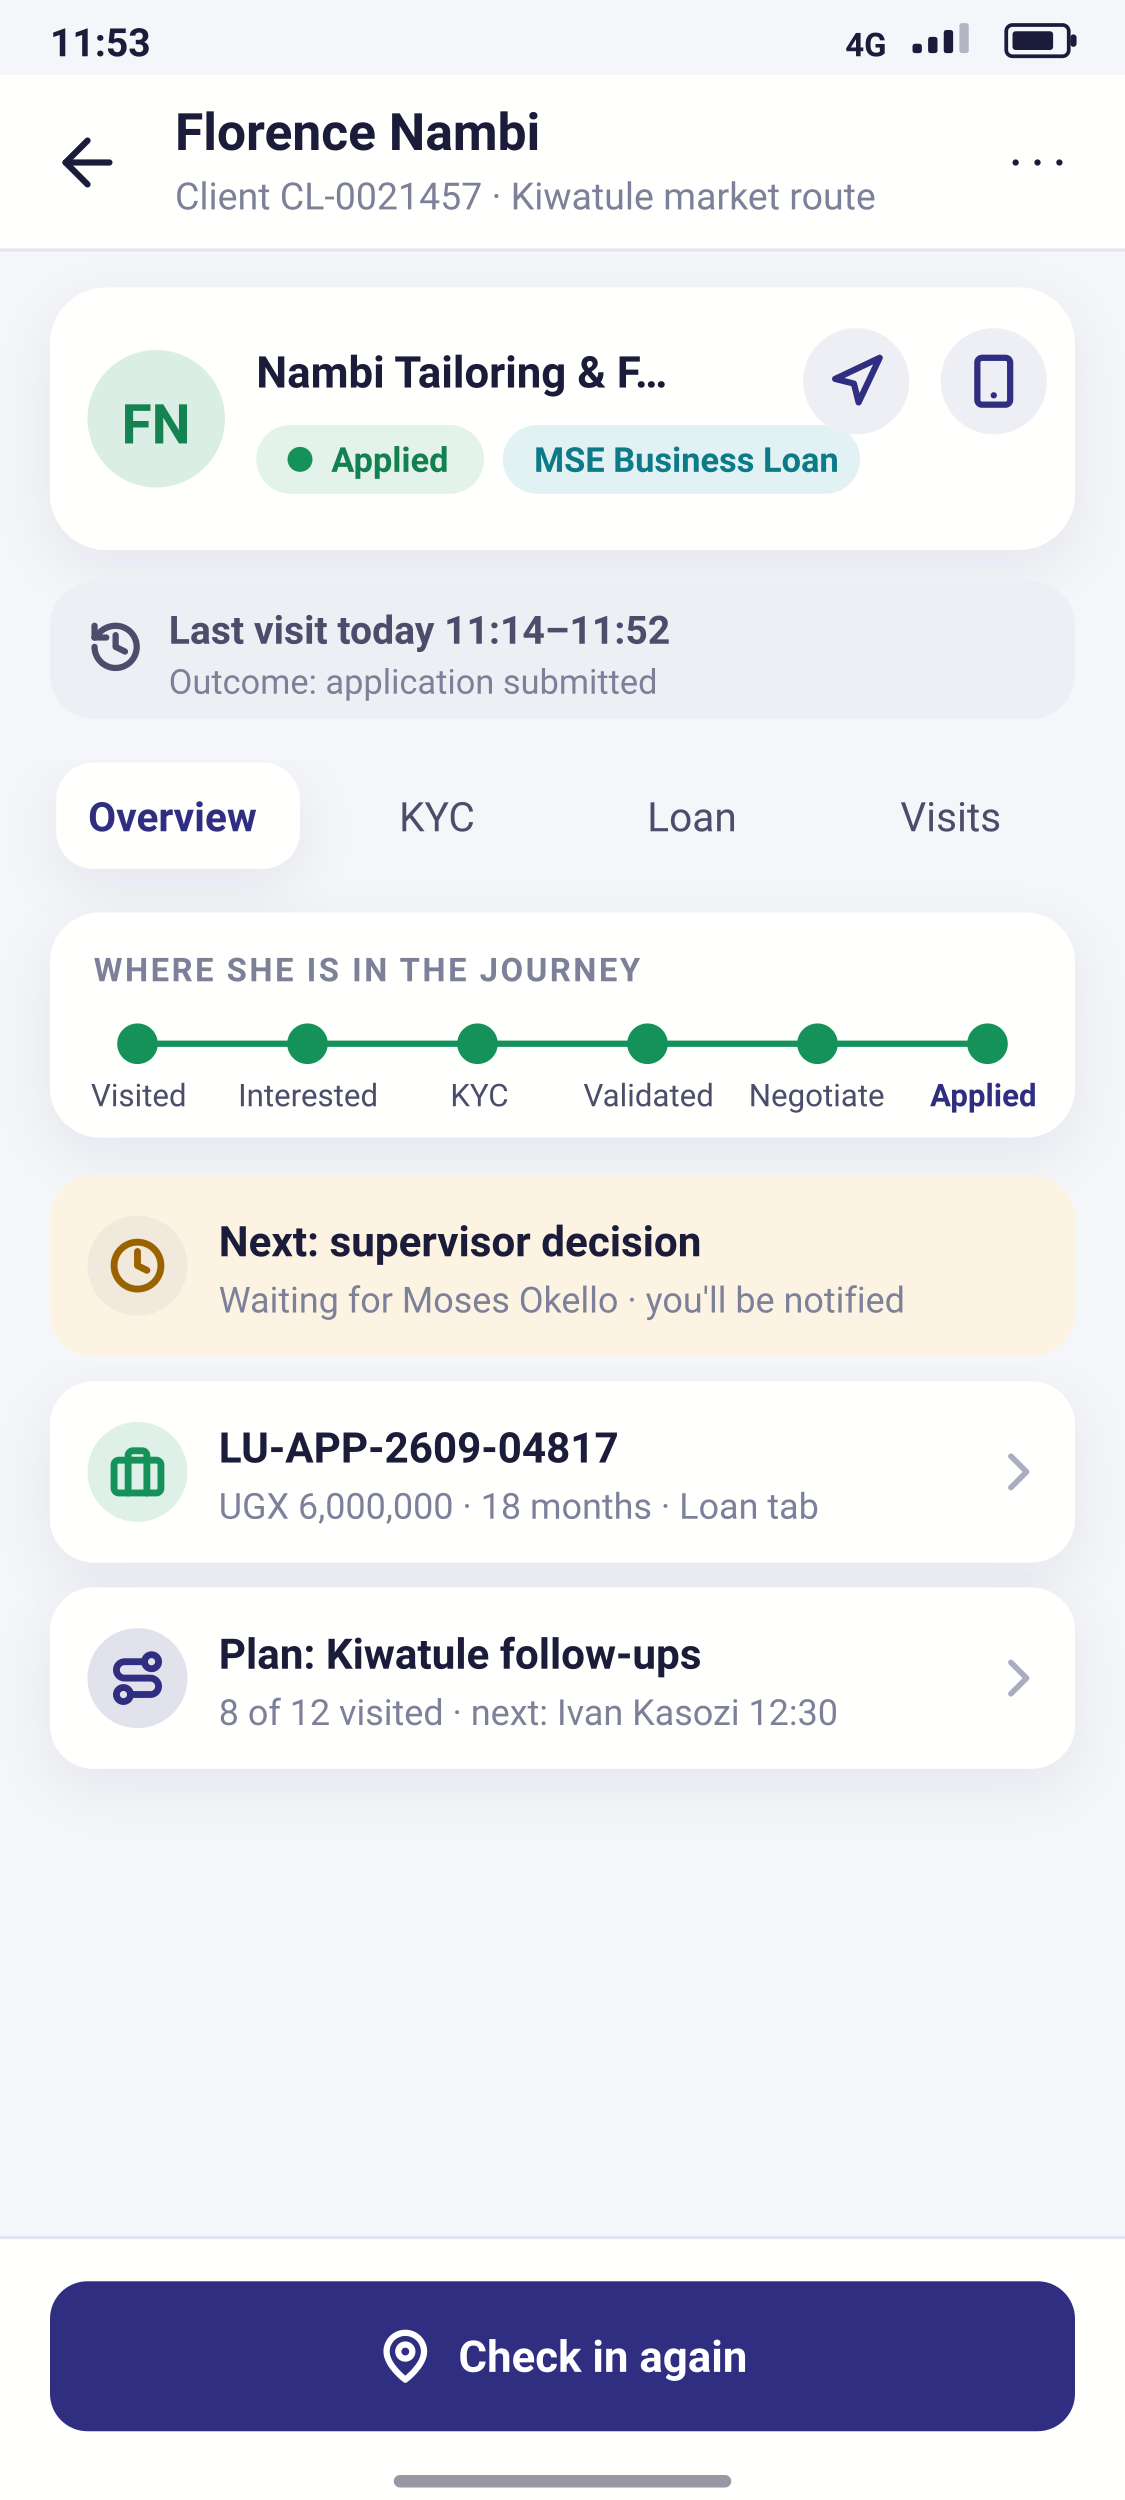
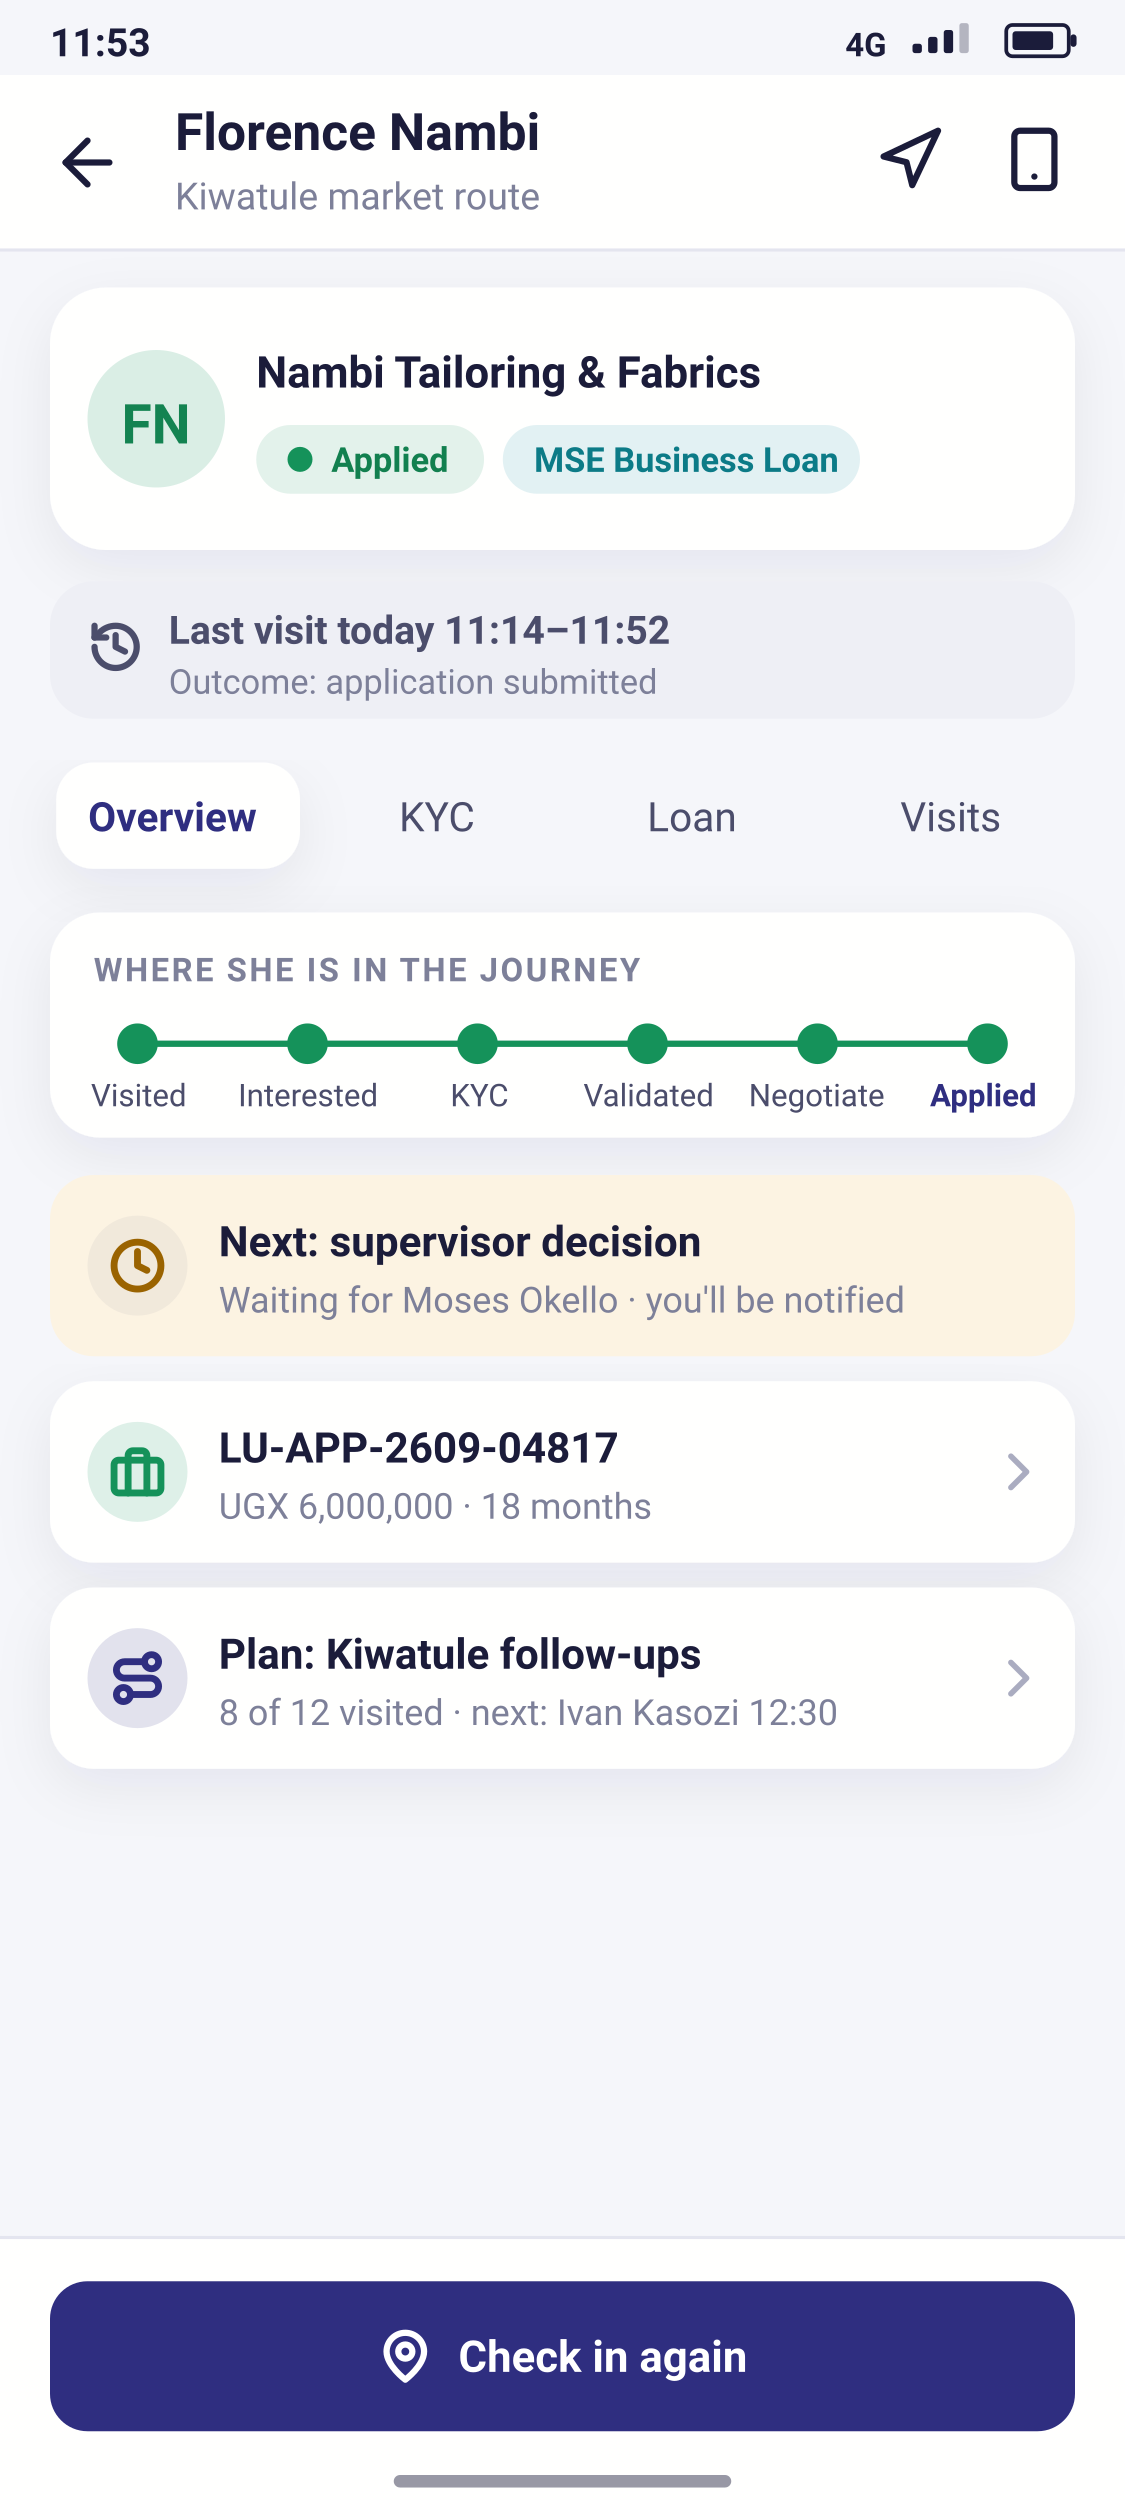
<svg xmlns="http://www.w3.org/2000/svg" width="360" height="800" viewBox="0 0 360 800">
  <defs>
    <filter id="soft" x="-20%" y="-20%" width="140%" height="170%">
      <feDropShadow dx="0" dy="6" stdDeviation="9" flood-color="#1B1C3A" flood-opacity="0.07" />
    </filter>
  </defs>
  <rect id="screen-background" x="0.0" y="0.0" width="360.0" height="800.0" fill="#F5F6FA" />
  <g id="status-bar">
    <text id="11-53" x="16.0" y="18.0" font-family="Segoe UI, Roboto, Helvetica Neue, Arial, sans-serif" font-size="12.5" font-weight="600" fill="#1B1C3A">11:53</text>
    <rect id="battery" x="322.0" y="8.0" width="20.0" height="10.0" rx="2" fill="none" stroke="#1B1C3A" stroke-width="1.2" />
    <rect x="324.0" y="10.0" width="13.0" height="6.0" rx="1" fill="#1B1C3A" />
    <rect x="342.5" y="11.0" width="2.0" height="4.0" rx="1" fill="#1B1C3A" />
    <rect id="signal-bar" x="292.0" y="14.0" width="3.0" height="3.0" rx="0.8" fill="#1B1C3A" fill-opacity="1" />
    <rect id="signal-bar-2" x="297.0" y="11.8" width="3.0" height="5.2" rx="0.8" fill="#1B1C3A" fill-opacity="1" />
    <rect id="signal-bar-3" x="302.0" y="9.6" width="3.0" height="7.4" rx="0.8" fill="#1B1C3A" fill-opacity="1" />
    <rect id="signal-bar-4" x="307.0" y="7.4" width="3.0" height="9.6" rx="0.8" fill="#1B1C3A" fill-opacity="0.3" />
    <text id="network" x="270.5" y="18.0" font-family="Segoe UI, Roboto, Helvetica Neue, Arial, sans-serif" font-size="10.5" font-weight="700" fill="#1B1C3A">4G</text>
  </g>
  <g id="app-bar">
    <rect id="app-bar-bg" x="0.0" y="24.0" width="360.0" height="56.0" fill="#FFFFFE" />
    <line x1="0.0" y1="80.0" x2="360.0" y2="80.0" stroke="#E4E5EF" stroke-width="1" />
    <g id="icon-arrowleft" transform="translate(16.0 40.0) scale(1)">
      <path d="M19 12H5" fill="none" stroke="#1B1C3A" stroke-width="2.00" stroke-linecap="round" stroke-linejoin="round" />
      <path d="M12 19l-7-7 7-7" fill="none" stroke="#1B1C3A" stroke-width="2.00" stroke-linecap="round" stroke-linejoin="round" />
    </g>
    <text id="Florence-Nambi" x="56.0" y="48.0" font-family="Segoe UI, Roboto, Helvetica Neue, Arial, sans-serif" font-size="16.5" font-weight="600" fill="#1B1C3A">Florence Nambi</text>
-     <text id="Client-CL-0021457-Kiwatule" x="56.0" y="67.0" font-family="Segoe UI, Roboto, Helvetica Neue, Arial, sans-serif" font-size="12" font-weight="400" fill="#7D8099">Client CL-0021457 · Kiwatule market route</text>
-     <g id="icon-more" transform="translate(320.0 40.0) scale(1)">
-       <path d="M12 12h.01" fill="none" stroke="#1B1C3A" stroke-width="2.00" stroke-linecap="round" stroke-linejoin="round" />
-       <path d="M19 12h.01" fill="none" stroke="#1B1C3A" stroke-width="2.00" stroke-linecap="round" stroke-linejoin="round" />
-       <path d="M5 12h.01" fill="none" stroke="#1B1C3A" stroke-width="2.00" stroke-linecap="round" stroke-linejoin="round" />
-     </g>
+     <text id="Kiwatule-market-route" x="56.0" y="67.0" font-family="Segoe UI, Roboto, Helvetica Neue, Arial, sans-serif" font-size="12" font-weight="400" fill="#7D8099">Kiwatule market route</text>
+   </g>
+   <g id="icon-phone" transform="translate(320.0 40.0) scale(0.9167)">
+     <path d="M7 2h10a2 2 0 0 1 2 2v16a2 2 0 0 1-2 2H7a2 2 0 0 1-2-2V4a2 2 0 0 1 2-2z" fill="none" stroke="#1B1C3A" stroke-width="2.18" stroke-linecap="round" stroke-linejoin="round" />
+     <path d="M12 18h.01" fill="none" stroke="#1B1C3A" stroke-width="2.18" stroke-linecap="round" stroke-linejoin="round" />
+   </g>
+   <g id="icon-navigation" transform="translate(280.0 40.0) scale(0.9167)">
+     <path d="M3 11l19-9-9 19-2-8z" fill="none" stroke="#1B1C3A" stroke-width="2.18" stroke-linecap="round" stroke-linejoin="round" />
  </g>
  <g id="client-header">
    <rect x="16.0" y="92.0" width="328.0" height="84.0" rx="18" fill="#FFFFFE" filter="url(#soft)" />
    <g id="avatar-FN">
      <circle cx="50.0" cy="134.0" r="22.0" fill="#DAEEE5" />
      <text id="FN" x="38.9" y="141.9" font-family="Segoe UI, Roboto, Helvetica Neue, Arial, sans-serif" font-size="17.6" font-weight="600" fill="#138351">FN</text>
    </g>
-     <text id="Nambi-Tailoring-F" x="82.0" y="124.0" font-family="Segoe UI, Roboto, Helvetica Neue, Arial, sans-serif" font-size="14" font-weight="700" fill="#1B1C3A">Nambi Tailoring &amp; F…</text>
+     <text id="Nambi-Tailoring-Fabrics" x="82.0" y="124.0" font-family="Segoe UI, Roboto, Helvetica Neue, Arial, sans-serif" font-size="14" font-weight="700" fill="#1B1C3A">Nambi Tailoring &amp; Fabrics</text>
    <g id="chip-Applied">
      <rect x="82.0" y="136.0" width="72.9" height="22.0" rx="11.0" fill="#E3F2EB" />
      <circle cx="96.0" cy="147.0" r="4.0" fill="#15925A" />
      <text id="Applied" x="106.0" y="151.0" font-family="Segoe UI, Roboto, Helvetica Neue, Arial, sans-serif" font-size="11" font-weight="600" fill="#12804F">Applied</text>
    </g>
    <g id="chip-MSE-Business-Loan">
      <rect x="160.9" y="136.0" width="114.3" height="22.0" rx="11.0" fill="#E2F1F3" />
      <text id="MSE-Business-Loan" x="170.9" y="151.0" font-family="Segoe UI, Roboto, Helvetica Neue, Arial, sans-serif" font-size="11" font-weight="600" fill="#0C7B87">MSE Business Loan</text>
-     </g>
-     <circle cx="318.0" cy="122.0" r="17.0" fill="#EEEEF5" />
-     <g id="icon-phone" transform="translate(309.0 113.0) scale(0.75)">
-       <path d="M7 2h10a2 2 0 0 1 2 2v16a2 2 0 0 1-2 2H7a2 2 0 0 1-2-2V4a2 2 0 0 1 2-2z" fill="none" stroke="#2F2E80" stroke-width="2.67" stroke-linecap="round" stroke-linejoin="round" />
-       <path d="M12 18h.01" fill="none" stroke="#2F2E80" stroke-width="2.67" stroke-linecap="round" stroke-linejoin="round" />
-     </g>
-     <circle cx="274.0" cy="122.0" r="17.0" fill="#EEEEF5" />
-     <g id="icon-navigation" transform="translate(265.0 113.0) scale(0.75)">
-       <path d="M3 11l19-9-9 19-2-8z" fill="none" stroke="#2F2E80" stroke-width="2.67" stroke-linecap="round" stroke-linejoin="round" />
    </g>
  </g>
  <g id="visit-bar">
    <rect x="16.0" y="186.0" width="328.0" height="44.0" rx="14" fill="#EEEFF5" />
    <g id="icon-history" transform="translate(28.0 198.0) scale(0.75)">
      <path d="M3 12a9 9 0 1 0 9-9 9.75 9.75 0 0 0-6.74 2.74L3 8" fill="none" stroke="#4B4D6B" stroke-width="2.67" stroke-linecap="round" stroke-linejoin="round" />
      <path d="M3 3v5h5" fill="none" stroke="#4B4D6B" stroke-width="2.67" stroke-linecap="round" stroke-linejoin="round" />
      <path d="M12 7v5l4 2" fill="none" stroke="#4B4D6B" stroke-width="2.67" stroke-linecap="round" stroke-linejoin="round" />
    </g>
    <text id="Last-visit-today-11-14-11-52" x="54.0" y="206.0" font-family="Segoe UI, Roboto, Helvetica Neue, Arial, sans-serif" font-size="12.5" font-weight="700" fill="#4B4D6B">Last visit today 11:14–11:52</text>
    <text id="Outcome-application-submitt" x="54.0" y="222.0" font-family="Segoe UI, Roboto, Helvetica Neue, Arial, sans-serif" font-size="11" font-weight="400" fill="#7D8099">Outcome: application submitted</text>
  </g>
  <g id="tabs">
    <rect x="18.0" y="244.0" width="78.0" height="34.0" rx="12" fill="#FFFFFE" filter="url(#soft)" />
    <text id="Overview" x="28.2" y="266.0" font-family="Segoe UI, Roboto, Helvetica Neue, Arial, sans-serif" font-size="13" font-weight="700" fill="#2F2E80">Overview</text>
    <text id="KYC" x="127.7" y="266.0" font-family="Segoe UI, Roboto, Helvetica Neue, Arial, sans-serif" font-size="13" font-weight="400" fill="#4B4D6B">KYC</text>
    <text id="Loan" x="207.1" y="266.0" font-family="Segoe UI, Roboto, Helvetica Neue, Arial, sans-serif" font-size="13" font-weight="400" fill="#4B4D6B">Loan</text>
    <text id="Visits" x="288.1" y="266.0" font-family="Segoe UI, Roboto, Helvetica Neue, Arial, sans-serif" font-size="13" font-weight="400" fill="#4B4D6B">Visits</text>
  </g>
  <rect x="16.0" y="292.0" width="328.0" height="72.0" rx="16" fill="#FFFFFE" filter="url(#soft)" />
  <text id="WHERE-SHE-IS-IN-THE-JOURNEY" x="30.0" y="314.0" font-family="Segoe UI, Roboto, Helvetica Neue, Arial, sans-serif" font-size="10.5" font-weight="700" fill="#7D8099" letter-spacing="0.8">WHERE SHE IS IN THE JOURNEY</text>
  <line x1="44.0" y1="334.0" x2="316.0" y2="334.0" stroke="#E4E5EF" stroke-width="2" />
  <line x1="44.0" y1="334.0" x2="316.0" y2="334.0" stroke="#15925A" stroke-width="2" />
  <circle cx="44.0" cy="334.0" r="6.5" fill="#15925A" />
  <text id="Visited" x="29.1" y="354.0" font-family="Segoe UI, Roboto, Helvetica Neue, Arial, sans-serif" font-size="10" font-weight="400" fill="#4B4D6B">Visited</text>
  <circle cx="98.4" cy="334.0" r="6.5" fill="#15925A" />
  <text id="Interested" x="76.2" y="354.0" font-family="Segoe UI, Roboto, Helvetica Neue, Arial, sans-serif" font-size="10" font-weight="400" fill="#4B4D6B">Interested</text>
  <circle cx="152.8" cy="334.0" r="6.5" fill="#15925A" />
  <text id="KYC-2" x="144.1" y="354.0" font-family="Segoe UI, Roboto, Helvetica Neue, Arial, sans-serif" font-size="10" font-weight="400" fill="#4B4D6B">KYC</text>
  <circle cx="207.2" cy="334.0" r="6.5" fill="#15925A" />
  <text id="Validated" x="186.7" y="354.0" font-family="Segoe UI, Roboto, Helvetica Neue, Arial, sans-serif" font-size="10" font-weight="400" fill="#4B4D6B">Validated</text>
  <circle cx="261.6" cy="334.0" r="6.5" fill="#15925A" />
  <text id="Negotiate" x="239.6" y="354.0" font-family="Segoe UI, Roboto, Helvetica Neue, Arial, sans-serif" font-size="10" font-weight="400" fill="#4B4D6B">Negotiate</text>
  <circle cx="316.0" cy="334.0" r="6.5" fill="#15925A" />
  <text id="Applied-2" x="297.6" y="354.0" font-family="Segoe UI, Roboto, Helvetica Neue, Arial, sans-serif" font-size="10" font-weight="700" fill="#2F2E80">Applied</text>
  <g id="row-Next-supervisor-decision">
    <rect x="16.0" y="376.0" width="328.0" height="58.0" rx="14" fill="#FCF3E2" />
    <circle cx="44.0" cy="405.0" r="16.0" fill="#F1E9DB" />
    <g id="icon-clock" transform="translate(35.0 396.0) scale(0.75)">
      <path d="M12 2a10 10 0 1 0 0 20 10 10 0 1 0 0-20z" fill="none" stroke="#9A6300" stroke-width="2.93" stroke-linecap="round" stroke-linejoin="round" />
      <path d="M12 6v6l4 2" fill="none" stroke="#9A6300" stroke-width="2.93" stroke-linecap="round" stroke-linejoin="round" />
    </g>
    <text id="Next-supervisor-decision" x="70.0" y="402.0" font-family="Segoe UI, Roboto, Helvetica Neue, Arial, sans-serif" font-size="13.5" font-weight="600" fill="#1B1C3A">Next: supervisor decision</text>
    <text id="Waiting-for-Moses-Okello-y" x="70.0" y="420.0" font-family="Segoe UI, Roboto, Helvetica Neue, Arial, sans-serif" font-size="11.5" font-weight="400" fill="#7D8099">Waiting for Moses Okello · you'll be notified</text>
  </g>
  <g id="row-LU-APP-2609-04817">
    <rect x="16.0" y="442.0" width="328.0" height="58.0" rx="14" fill="#FFFFFE" filter="url(#soft)" />
    <circle cx="44.0" cy="471.0" r="16.0" fill="#DEF0E8" />
    <g id="icon-briefcase" transform="translate(35.0 462.0) scale(0.75)">
      <path d="M4 7h16a2 2 0 0 1 2 2v10a2 2 0 0 1-2 2H4a2 2 0 0 1-2-2V9a2 2 0 0 1 2-2z" fill="none" stroke="#15925A" stroke-width="2.93" stroke-linecap="round" stroke-linejoin="round" />
      <path d="M16 21V5a2 2 0 0 0-2-2h-4a2 2 0 0 0-2 2v16" fill="none" stroke="#15925A" stroke-width="2.93" stroke-linecap="round" stroke-linejoin="round" />
    </g>
    <text id="LU-APP-2609-04817" x="70.0" y="468.0" font-family="Segoe UI, Roboto, Helvetica Neue, Arial, sans-serif" font-size="13.5" font-weight="600" fill="#1B1C3A">LU-APP-2609-04817</text>
-     <text id="UGX-6-000-000-18-months" x="70.0" y="486.0" font-family="Segoe UI, Roboto, Helvetica Neue, Arial, sans-serif" font-size="11.5" font-weight="400" fill="#7D8099">UGX 6,000,000 · 18 months · Loan tab</text>
+     <text id="UGX-6-000-000-18-months" x="70.0" y="486.0" font-family="Segoe UI, Roboto, Helvetica Neue, Arial, sans-serif" font-size="11.5" font-weight="400" fill="#7D8099">UGX 6,000,000 · 18 months</text>
    <g id="icon-chevright" transform="translate(316.0 461.0) scale(0.8333)">
      <path d="M9 18l6-6-6-6" fill="none" stroke="#AAACC0" stroke-width="2.16" stroke-linecap="round" stroke-linejoin="round" />
    </g>
  </g>
  <g id="row-Plan-Kiwatule-follow-ups">
    <rect x="16.0" y="508.0" width="328.0" height="58.0" rx="14" fill="#FFFFFE" filter="url(#soft)" />
    <circle cx="44.0" cy="537.0" r="16.0" fill="#E2E2ED" />
    <g id="icon-route" transform="translate(35.0 528.0) scale(0.75)">
      <path d="M6 16a3 3 0 1 0 0 6 3 3 0 1 0 0-6z" fill="none" stroke="#2F2E80" stroke-width="2.93" stroke-linecap="round" stroke-linejoin="round" />
      <path d="M9 19h8.5a3.5 3.5 0 0 0 0-7h-11a3.5 3.5 0 0 1 0-7H15" fill="none" stroke="#2F2E80" stroke-width="2.93" stroke-linecap="round" stroke-linejoin="round" />
      <path d="M18 2a3 3 0 1 0 0 6 3 3 0 1 0 0-6z" fill="none" stroke="#2F2E80" stroke-width="2.93" stroke-linecap="round" stroke-linejoin="round" />
    </g>
    <text id="Plan-Kiwatule-follow-ups" x="70.0" y="534.0" font-family="Segoe UI, Roboto, Helvetica Neue, Arial, sans-serif" font-size="13.5" font-weight="600" fill="#1B1C3A">Plan: Kiwatule follow-ups</text>
    <text id="8-of-12-visited-next-Ivan" x="70.0" y="552.0" font-family="Segoe UI, Roboto, Helvetica Neue, Arial, sans-serif" font-size="11.5" font-weight="400" fill="#7D8099">8 of 12 visited · next: Ivan Kasozi 12:30</text>
    <g id="icon-chevright-2" transform="translate(316.0 527.0) scale(0.8333)">
      <path d="M9 18l6-6-6-6" fill="none" stroke="#AAACC0" stroke-width="2.16" stroke-linecap="round" stroke-linejoin="round" />
    </g>
  </g>
  <g id="footer">
    <rect x="0.0" y="716.0" width="360.0" height="84.0" fill="#FFFFFE" />
    <line x1="0.0" y1="716.0" x2="360.0" y2="716.0" stroke="#E4E5EF" stroke-width="1" />
    <g id="button-Check-in-again">
      <rect x="16.0" y="730.0" width="328.0" height="48.0" rx="12" fill="#2F2E80" />
      <g id="icon-pin" transform="translate(120.7 745.0) scale(0.75)">
        <path d="M20 10c0 6-8 12-8 12s-8-6-8-12a8 8 0 0 1 16 0z" fill="none" stroke="#FFFFFF" stroke-width="2.67" stroke-linecap="round" stroke-linejoin="round" />
        <path d="M12 7a3 3 0 1 0 0 6 3 3 0 1 0 0-6z" fill="none" stroke="#FFFFFF" stroke-width="2.67" stroke-linecap="round" stroke-linejoin="round" />
      </g>
      <text id="Check-in-again" x="146.7" y="759.0" font-family="Segoe UI, Roboto, Helvetica Neue, Arial, sans-serif" font-size="14" font-weight="600" fill="#FFFFFF">Check in again</text>
    </g>
  </g>
  <rect id="gesture-bar" x="126.0" y="792.0" width="108.0" height="4.0" rx="2" fill="#1B1C3A" fill-opacity="0.45" />
</svg>
